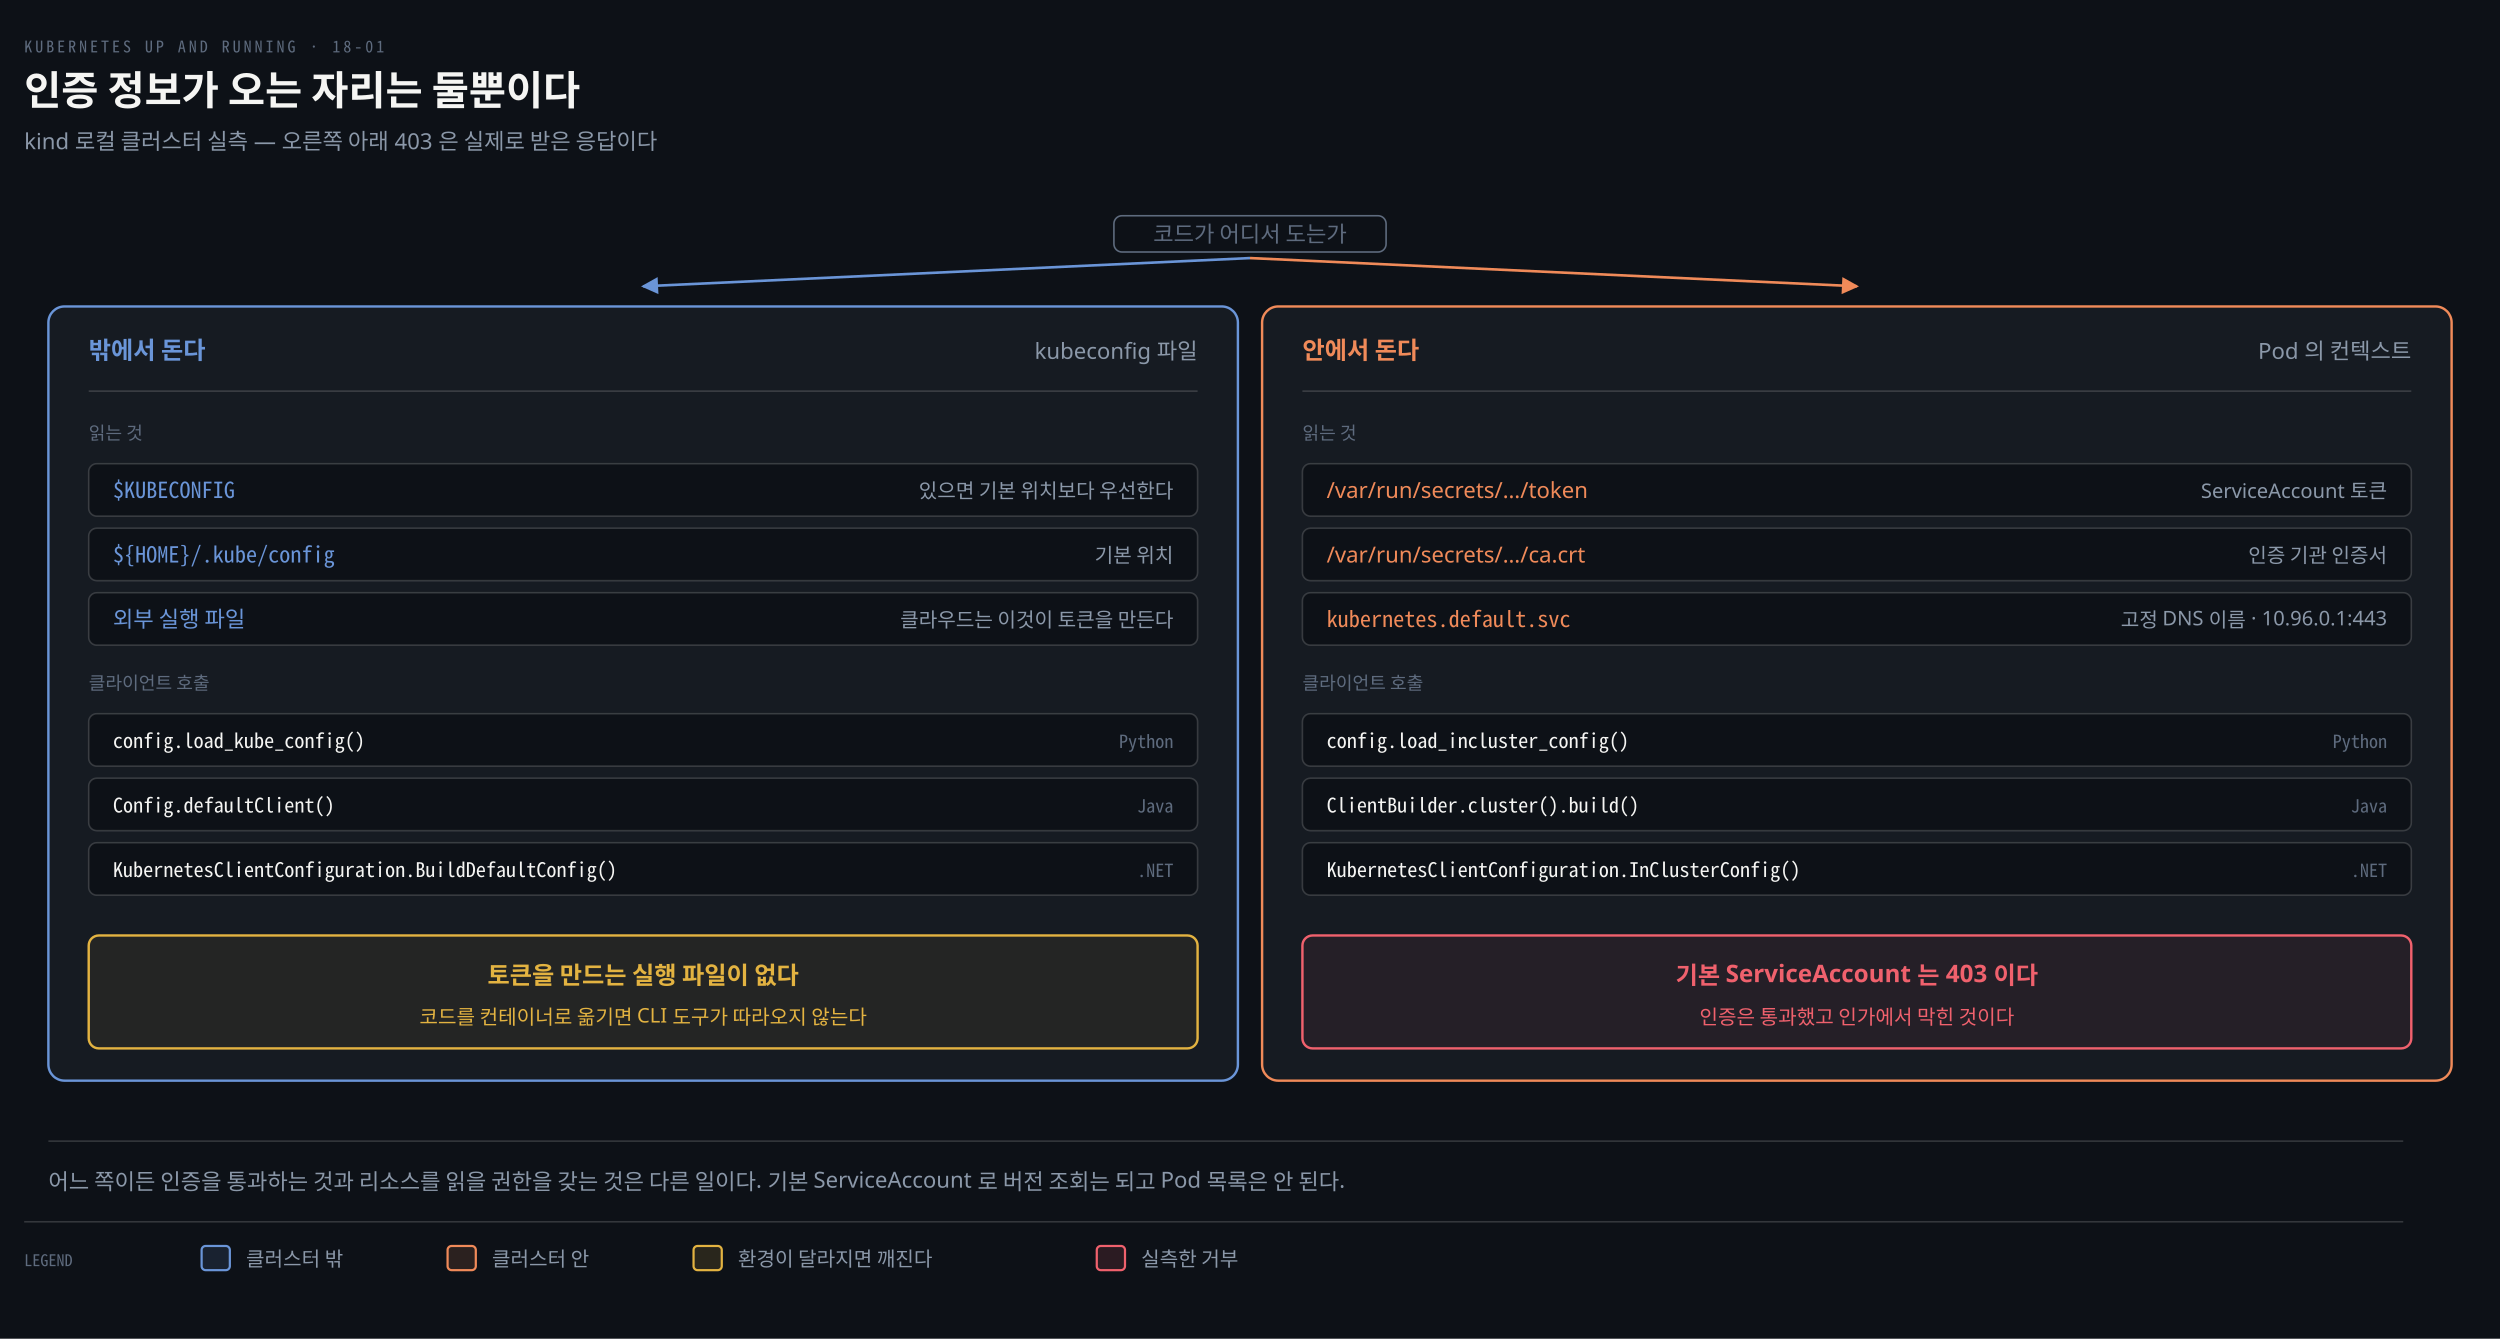
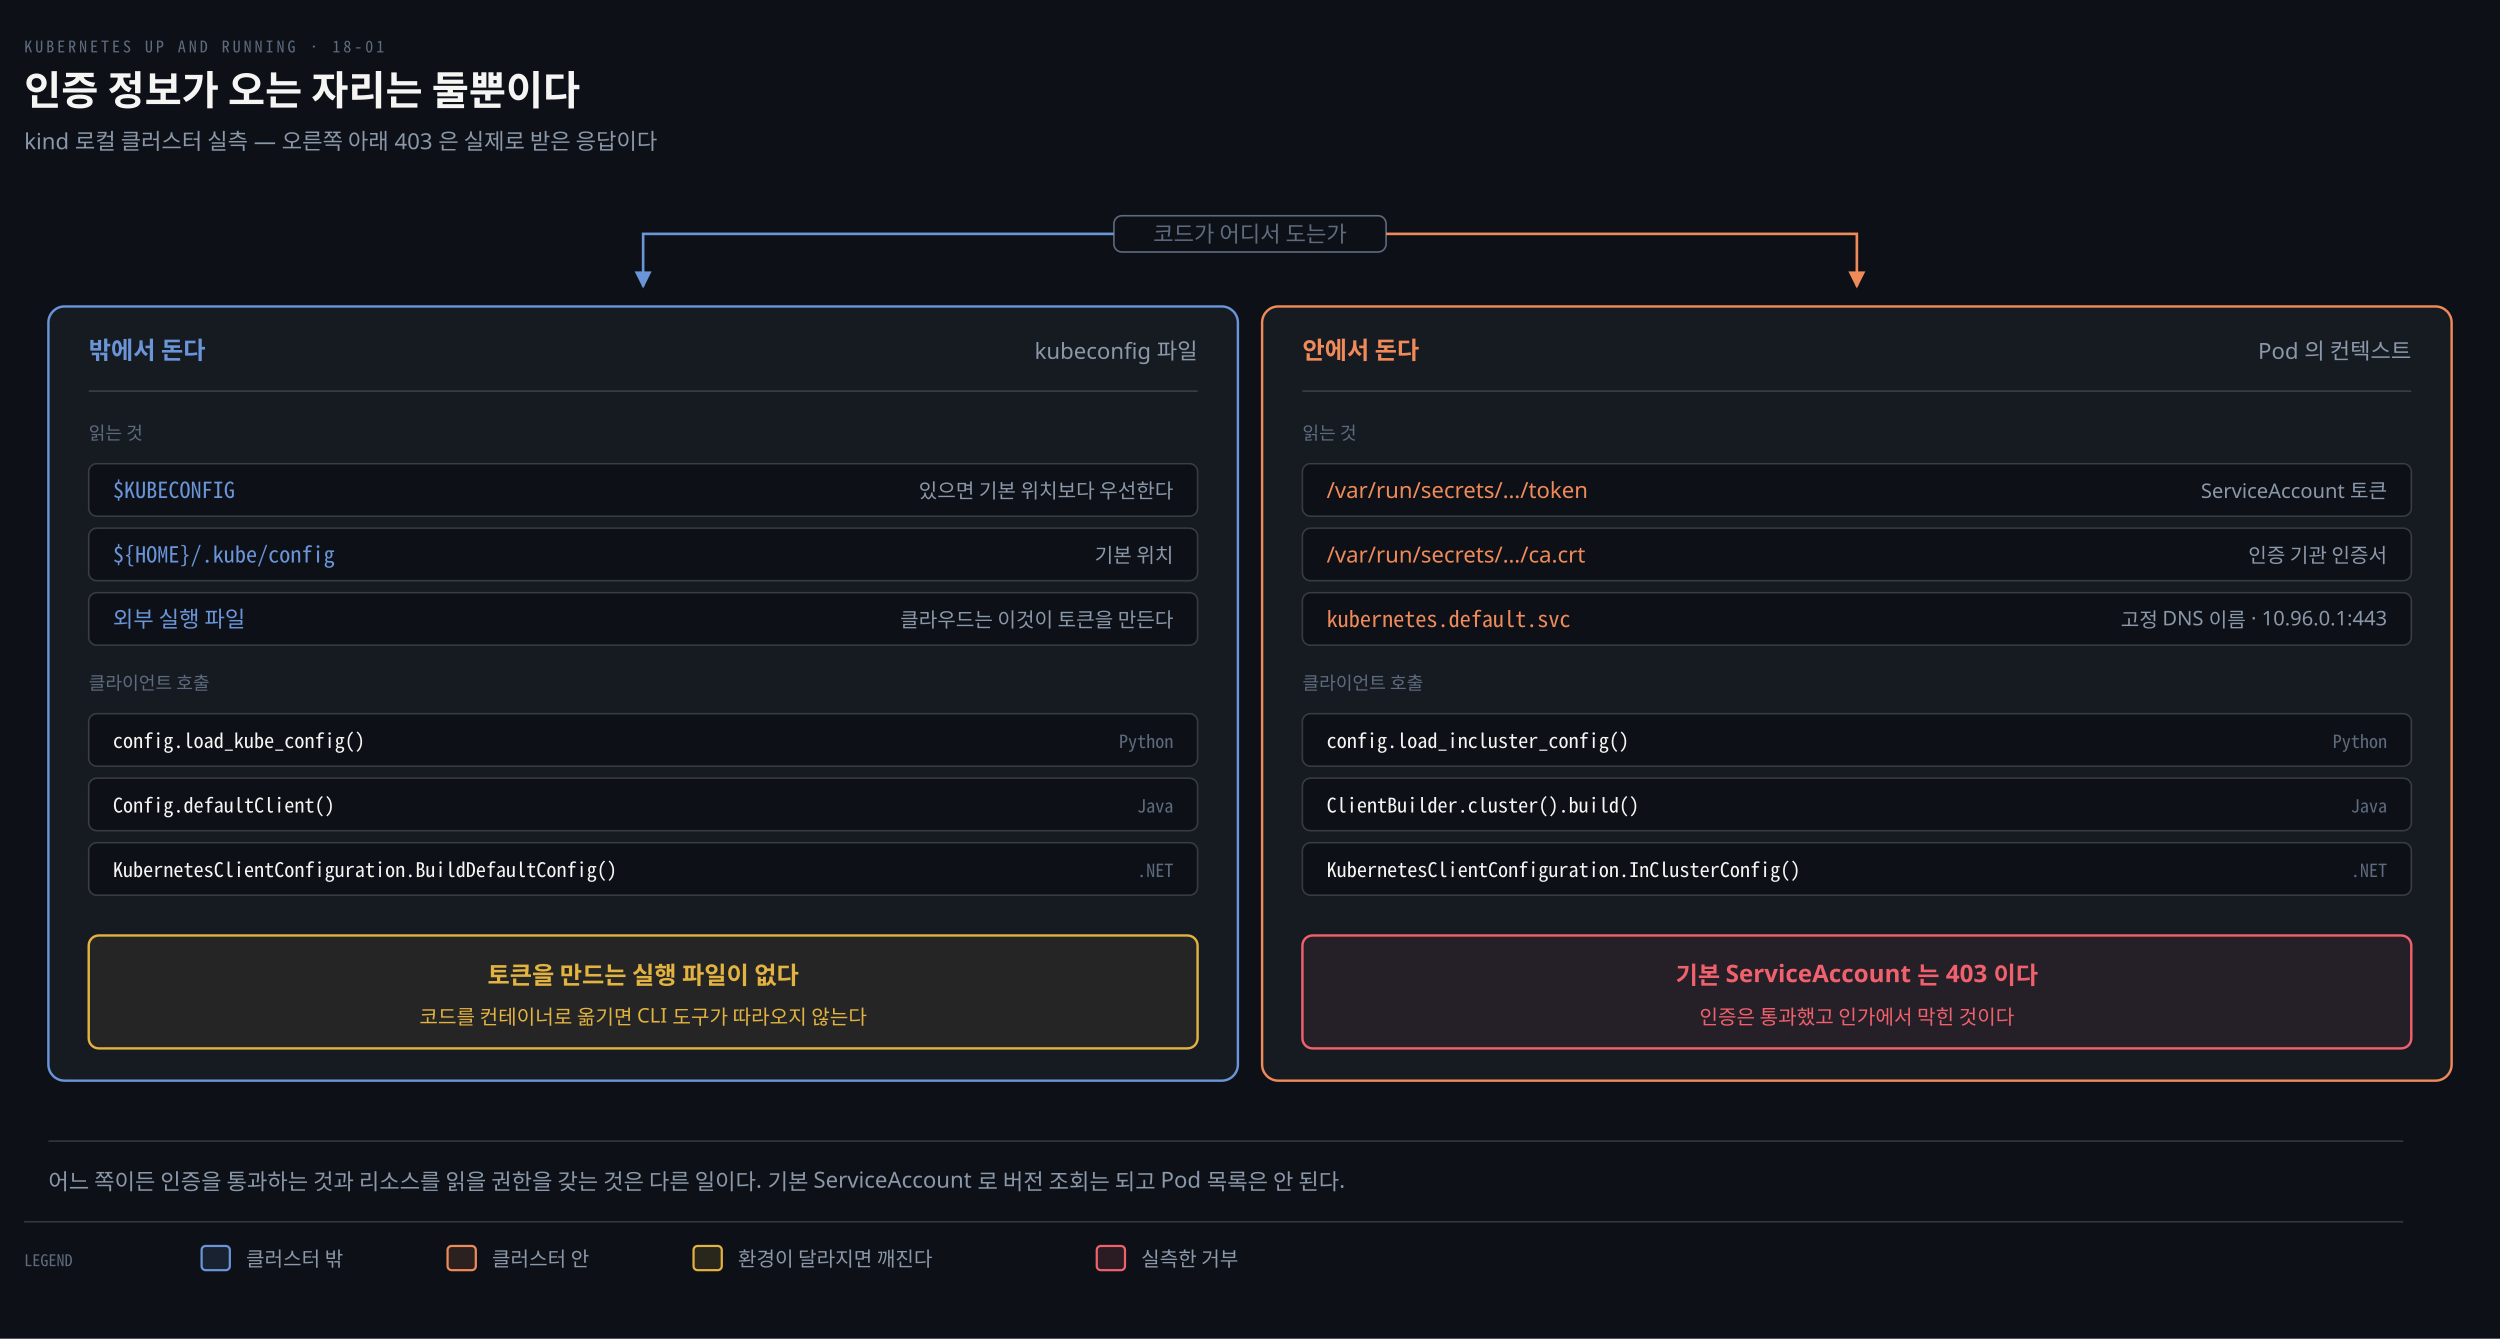
<svg xmlns="http://www.w3.org/2000/svg" viewBox="0 0 1240 664" width="100%" role="img" aria-labelledby="dt dd">
  <defs>
    <marker id="ar" viewBox="0 0 8 8" refX="7" refY="4" markerWidth="6.5" markerHeight="6.5" orient="auto">
      <path d="M0 0 L8 4 L0 8 z" fill="#8B98A9" />
    </marker>
    <marker id="ok" viewBox="0 0 8 8" refX="7" refY="4" markerWidth="6.5" markerHeight="6.5" orient="auto">
      <path d="M0 0 L8 4 L0 8 z" fill="#3FB98C" />
    </marker>
    <marker id="warn" viewBox="0 0 8 8" refX="7" refY="4" markerWidth="6.5" markerHeight="6.5" orient="auto">
      <path d="M0 0 L8 4 L0 8 z" fill="#E3B341" />
    </marker>
    <marker id="bad" viewBox="0 0 8 8" refX="7" refY="4" markerWidth="6.5" markerHeight="6.5" orient="auto">
      <path d="M0 0 L8 4 L0 8 z" fill="#F0616D" />
    </marker>
    <marker id="info" viewBox="0 0 8 8" refX="7" refY="4" markerWidth="6.5" markerHeight="6.5" orient="auto">
      <path d="M0 0 L8 4 L0 8 z" fill="#6A95D8" />
    </marker>
    <marker id="acc" viewBox="0 0 8 8" refX="7" refY="4" markerWidth="6.5" markerHeight="6.5" orient="auto">
      <path d="M0 0 L8 4 L0 8 z" fill="#F08A59" />
    </marker>
    <marker id="soft" viewBox="0 0 8 8" refX="7" refY="4" markerWidth="6.5" markerHeight="6.5" orient="auto">
      <path d="M0 0 L8 4 L0 8 z" fill="#5E6B7E" />
    </marker>
  </defs>
  <rect width="1240" height="664" fill="#0D1117" />
  <text x="12" y="26" font-family="'Geist Mono','Noto Sans Mono CJK KR',monospace" font-size="8" letter-spacing="0.18em" fill="#5E6B7E">KUBERNETES UP AND RUNNING · 18-01</text>
  <text x="12" y="52" font-family="'Geist','Apple SD Gothic Neo','Noto Sans KR','Malgun Gothic',sans-serif" font-size="20" font-weight="600" fill="#F5F5F3">인증 정보가 오는 자리는 둘뿐이다</text>
  <text x="12" y="74" font-family="'Geist','Apple SD Gothic Neo','Noto Sans KR','Malgun Gothic',sans-serif" font-size="11" fill="#8B98A9">kind 로컬 클러스터 실측 — 오른쪽 아래 403 은 실제로 받은 응답이다</text>
  <rect x="552.5" y="107" width="135.0" height="18" rx="4" fill="#0D1117" stroke="#5E6B7E" stroke-width="0.8" />
  <text x="620.0" y="120" text-anchor="middle" font-family="'Geist','Apple SD Gothic Neo','Noto Sans KR','Malgun Gothic',sans-serif" font-size="11" font-weight="400" fill="#5E6B7E">코드가 어디서 도는가</text>
  <rect x="24" y="152" width="590" height="384" rx="8" fill="#161B22" stroke="#6A95D8" stroke-width="1.2" />
  <text x="44" y="178" text-anchor="start" font-family="'Geist','Apple SD Gothic Neo','Noto Sans KR','Malgun Gothic',sans-serif" font-size="12" font-weight="600" fill="#6A95D8">밖에서 돈다</text>
  <text x="594" y="178" text-anchor="end" font-family="'Geist','Apple SD Gothic Neo','Noto Sans KR','Malgun Gothic',sans-serif" font-size="11" font-weight="400" fill="#8B98A9">kubeconfig 파일</text>
  <line x1="44" y1="194" x2="594" y2="194" stroke="rgba(191,192,192,0.22)" stroke-width="0.8" />
-   <path d="M 620.0 128 L 319.0 142" fill="none" stroke="#6A95D8" stroke-width="1.3" marker-end="url(#info)" />
+   <path d="M 552.5 116 L 319.0 116 L 319.0 142" fill="none" stroke="#6A95D8" stroke-width="1.3" marker-end="url(#info)" />
  <text x="44" y="218" text-anchor="start" font-family="'Geist','Apple SD Gothic Neo','Noto Sans KR','Malgun Gothic',sans-serif" font-size="9" font-weight="400" fill="#5E6B7E">읽는 것</text>
  <rect x="44" y="230" width="550" height="26" rx="4" fill="#0D1117" stroke="rgba(191,192,192,0.22)" stroke-width="0.8" />
  <text x="56" y="247" text-anchor="start" font-family="'Geist Mono','Noto Sans Mono CJK KR',monospace" font-size="11" font-weight="400" fill="#6A95D8">$KUBECONFIG</text>
  <text x="582" y="247" text-anchor="end" font-family="'Geist','Apple SD Gothic Neo','Noto Sans KR','Malgun Gothic',sans-serif" font-size="10" font-weight="400" fill="#8B98A9">있으면 기본 위치보다 우선한다</text>
  <rect x="44" y="262" width="550" height="26" rx="4" fill="#0D1117" stroke="rgba(191,192,192,0.22)" stroke-width="0.8" />
  <text x="56" y="279" text-anchor="start" font-family="'Geist Mono','Noto Sans Mono CJK KR',monospace" font-size="11" font-weight="400" fill="#6A95D8">${HOME}/.kube/config</text>
  <text x="582" y="279" text-anchor="end" font-family="'Geist','Apple SD Gothic Neo','Noto Sans KR','Malgun Gothic',sans-serif" font-size="10" font-weight="400" fill="#8B98A9">기본 위치</text>
  <rect x="44" y="294" width="550" height="26" rx="4" fill="#0D1117" stroke="rgba(191,192,192,0.22)" stroke-width="0.8" />
  <text x="56" y="311" text-anchor="start" font-family="'Geist','Apple SD Gothic Neo','Noto Sans KR','Malgun Gothic',sans-serif" font-size="11" font-weight="400" fill="#6A95D8">외부 실행 파일</text>
  <text x="582" y="311" text-anchor="end" font-family="'Geist','Apple SD Gothic Neo','Noto Sans KR','Malgun Gothic',sans-serif" font-size="10" font-weight="400" fill="#8B98A9">클라우드는 이것이 토큰을 만든다</text>
  <text x="44" y="342" text-anchor="start" font-family="'Geist','Apple SD Gothic Neo','Noto Sans KR','Malgun Gothic',sans-serif" font-size="9" font-weight="400" fill="#5E6B7E">클라이언트 호출</text>
  <rect x="44" y="354" width="550" height="26" rx="4" fill="#0D1117" stroke="rgba(191,192,192,0.22)" stroke-width="0.8" />
  <text x="56" y="371" text-anchor="start" font-family="'Geist Mono','Noto Sans Mono CJK KR',monospace" font-size="10" font-weight="400" fill="#F5F5F3">config.load_kube_config()</text>
  <text x="582" y="371" text-anchor="end" font-family="'Geist Mono','Noto Sans Mono CJK KR',monospace" font-size="9" font-weight="400" fill="#5E6B7E">Python</text>
  <rect x="44" y="386" width="550" height="26" rx="4" fill="#0D1117" stroke="rgba(191,192,192,0.22)" stroke-width="0.8" />
  <text x="56" y="403" text-anchor="start" font-family="'Geist Mono','Noto Sans Mono CJK KR',monospace" font-size="10" font-weight="400" fill="#F5F5F3">Config.defaultClient()</text>
  <text x="582" y="403" text-anchor="end" font-family="'Geist Mono','Noto Sans Mono CJK KR',monospace" font-size="9" font-weight="400" fill="#5E6B7E">Java</text>
  <rect x="44" y="418" width="550" height="26" rx="4" fill="#0D1117" stroke="rgba(191,192,192,0.22)" stroke-width="0.8" />
  <text x="56" y="435" text-anchor="start" font-family="'Geist Mono','Noto Sans Mono CJK KR',monospace" font-size="10" font-weight="400" fill="#F5F5F3">KubernetesClientConfiguration.BuildDefaultConfig()</text>
  <text x="582" y="435" text-anchor="end" font-family="'Geist Mono','Noto Sans Mono CJK KR',monospace" font-size="9" font-weight="400" fill="#5E6B7E">.NET</text>
  <rect x="44" y="464" width="550" height="56" rx="5" fill="#E3B34112" stroke="#E3B341" stroke-width="1.2" />
  <text x="319.0" y="488" text-anchor="middle" font-family="'Geist','Apple SD Gothic Neo','Noto Sans KR','Malgun Gothic',sans-serif" font-size="12" font-weight="600" fill="#E3B341">토큰을 만드는 실행 파일이 없다</text>
  <text x="319.0" y="508" text-anchor="middle" font-family="'Geist','Apple SD Gothic Neo','Noto Sans KR','Malgun Gothic',sans-serif" font-size="10" font-weight="400" fill="#E3B341">코드를 컨테이너로 옮기면 CLI 도구가 따라오지 않는다</text>
  <rect x="626" y="152" width="590" height="384" rx="8" fill="#161B22" stroke="#F08A59" stroke-width="1.2" />
  <text x="646" y="178" text-anchor="start" font-family="'Geist','Apple SD Gothic Neo','Noto Sans KR','Malgun Gothic',sans-serif" font-size="12" font-weight="600" fill="#F08A59">안에서 돈다</text>
  <text x="1196" y="178" text-anchor="end" font-family="'Geist','Apple SD Gothic Neo','Noto Sans KR','Malgun Gothic',sans-serif" font-size="11" font-weight="400" fill="#8B98A9">Pod 의 컨텍스트</text>
  <line x1="646" y1="194" x2="1196" y2="194" stroke="rgba(191,192,192,0.22)" stroke-width="0.8" />
-   <path d="M 620.0 128 L 921.0 142" fill="none" stroke="#F08A59" stroke-width="1.3" marker-end="url(#acc)" />
+   <path d="M 687.5 116 L 921.0 116 L 921.0 142" fill="none" stroke="#F08A59" stroke-width="1.3" marker-end="url(#acc)" />
  <text x="646" y="218" text-anchor="start" font-family="'Geist','Apple SD Gothic Neo','Noto Sans KR','Malgun Gothic',sans-serif" font-size="9" font-weight="400" fill="#5E6B7E">읽는 것</text>
  <rect x="646" y="230" width="550" height="26" rx="4" fill="#0D1117" stroke="rgba(191,192,192,0.22)" stroke-width="0.8" />
  <text x="658" y="247" text-anchor="start" font-family="'Geist','Apple SD Gothic Neo','Noto Sans KR','Malgun Gothic',sans-serif" font-size="11" font-weight="400" fill="#F08A59">/var/run/secrets/…/token</text>
  <text x="1184" y="247" text-anchor="end" font-family="'Geist','Apple SD Gothic Neo','Noto Sans KR','Malgun Gothic',sans-serif" font-size="10" font-weight="400" fill="#8B98A9">ServiceAccount 토큰</text>
  <rect x="646" y="262" width="550" height="26" rx="4" fill="#0D1117" stroke="rgba(191,192,192,0.22)" stroke-width="0.8" />
  <text x="658" y="279" text-anchor="start" font-family="'Geist','Apple SD Gothic Neo','Noto Sans KR','Malgun Gothic',sans-serif" font-size="11" font-weight="400" fill="#F08A59">/var/run/secrets/…/ca.crt</text>
  <text x="1184" y="279" text-anchor="end" font-family="'Geist','Apple SD Gothic Neo','Noto Sans KR','Malgun Gothic',sans-serif" font-size="10" font-weight="400" fill="#8B98A9">인증 기관 인증서</text>
  <rect x="646" y="294" width="550" height="26" rx="4" fill="#0D1117" stroke="rgba(191,192,192,0.22)" stroke-width="0.8" />
  <text x="658" y="311" text-anchor="start" font-family="'Geist Mono','Noto Sans Mono CJK KR',monospace" font-size="11" font-weight="400" fill="#F08A59">kubernetes.default.svc</text>
  <text x="1184" y="311" text-anchor="end" font-family="'Geist','Apple SD Gothic Neo','Noto Sans KR','Malgun Gothic',sans-serif" font-size="10" font-weight="400" fill="#8B98A9">고정 DNS 이름 · 10.96.0.1:443</text>
  <text x="646" y="342" text-anchor="start" font-family="'Geist','Apple SD Gothic Neo','Noto Sans KR','Malgun Gothic',sans-serif" font-size="9" font-weight="400" fill="#5E6B7E">클라이언트 호출</text>
  <rect x="646" y="354" width="550" height="26" rx="4" fill="#0D1117" stroke="rgba(191,192,192,0.22)" stroke-width="0.8" />
  <text x="658" y="371" text-anchor="start" font-family="'Geist Mono','Noto Sans Mono CJK KR',monospace" font-size="10" font-weight="400" fill="#F5F5F3">config.load_incluster_config()</text>
  <text x="1184" y="371" text-anchor="end" font-family="'Geist Mono','Noto Sans Mono CJK KR',monospace" font-size="9" font-weight="400" fill="#5E6B7E">Python</text>
  <rect x="646" y="386" width="550" height="26" rx="4" fill="#0D1117" stroke="rgba(191,192,192,0.22)" stroke-width="0.8" />
  <text x="658" y="403" text-anchor="start" font-family="'Geist Mono','Noto Sans Mono CJK KR',monospace" font-size="10" font-weight="400" fill="#F5F5F3">ClientBuilder.cluster().build()</text>
  <text x="1184" y="403" text-anchor="end" font-family="'Geist Mono','Noto Sans Mono CJK KR',monospace" font-size="9" font-weight="400" fill="#5E6B7E">Java</text>
  <rect x="646" y="418" width="550" height="26" rx="4" fill="#0D1117" stroke="rgba(191,192,192,0.22)" stroke-width="0.8" />
  <text x="658" y="435" text-anchor="start" font-family="'Geist Mono','Noto Sans Mono CJK KR',monospace" font-size="10" font-weight="400" fill="#F5F5F3">KubernetesClientConfiguration.InClusterConfig()</text>
  <text x="1184" y="435" text-anchor="end" font-family="'Geist Mono','Noto Sans Mono CJK KR',monospace" font-size="9" font-weight="400" fill="#5E6B7E">.NET</text>
  <rect x="646" y="464" width="550" height="56" rx="5" fill="#F0616D12" stroke="#F0616D" stroke-width="1.2" />
  <text x="921.0" y="488" text-anchor="middle" font-family="'Geist','Apple SD Gothic Neo','Noto Sans KR','Malgun Gothic',sans-serif" font-size="12" font-weight="600" fill="#F0616D">기본 ServiceAccount 는 403 이다</text>
  <text x="921.0" y="508" text-anchor="middle" font-family="'Geist','Apple SD Gothic Neo','Noto Sans KR','Malgun Gothic',sans-serif" font-size="10" font-weight="400" fill="#F0616D">인증은 통과했고 인가에서 막힌 것이다</text>
  <line x1="24" y1="566" x2="1192" y2="566" stroke="rgba(191,192,192,0.22)" stroke-width="0.8" />
  <text x="24" y="590" text-anchor="start" font-family="'Geist','Apple SD Gothic Neo','Noto Sans KR','Malgun Gothic',sans-serif" font-size="11" font-weight="400" fill="#8B98A9">어느 쪽이든 인증을 통과하는 것과 리소스를 읽을 권한을 갖는 것은 다른 일이다. 기본 ServiceAccount 로 버전 조회는 되고 Pod 목록은 안 된다.</text>
  <line x1="12" y1="606" x2="1192" y2="606" stroke="rgba(191,192,192,0.22)" stroke-width="0.8" />
  <text x="12" y="628" text-anchor="start" font-family="'Geist Mono','Noto Sans Mono CJK KR',monospace" font-size="8" font-weight="400" fill="#5E6B7E">LEGEND</text>
  <rect x="100" y="618" width="14" height="12" rx="2" fill="#6A95D822" stroke="#6A95D8" stroke-width="1.1" />
  <text x="122" y="628" text-anchor="start" font-family="'Geist','Apple SD Gothic Neo','Noto Sans KR','Malgun Gothic',sans-serif" font-size="10" font-weight="400" fill="#8B98A9">클러스터 밖</text>
  <rect x="222" y="618" width="14" height="12" rx="2" fill="#F08A5922" stroke="#F08A59" stroke-width="1.1" />
  <text x="244" y="628" text-anchor="start" font-family="'Geist','Apple SD Gothic Neo','Noto Sans KR','Malgun Gothic',sans-serif" font-size="10" font-weight="400" fill="#8B98A9">클러스터 안</text>
  <rect x="344" y="618" width="14" height="12" rx="2" fill="#E3B34122" stroke="#E3B341" stroke-width="1.1" />
  <text x="366" y="628" text-anchor="start" font-family="'Geist','Apple SD Gothic Neo','Noto Sans KR','Malgun Gothic',sans-serif" font-size="10" font-weight="400" fill="#8B98A9">환경이 달라지면 깨진다</text>
  <rect x="544" y="618" width="14" height="12" rx="2" fill="#F0616D22" stroke="#F0616D" stroke-width="1.1" />
  <text x="566" y="628" text-anchor="start" font-family="'Geist','Apple SD Gothic Neo','Noto Sans KR','Malgun Gothic',sans-serif" font-size="10" font-weight="400" fill="#8B98A9">실측한 거부</text>
</svg>
